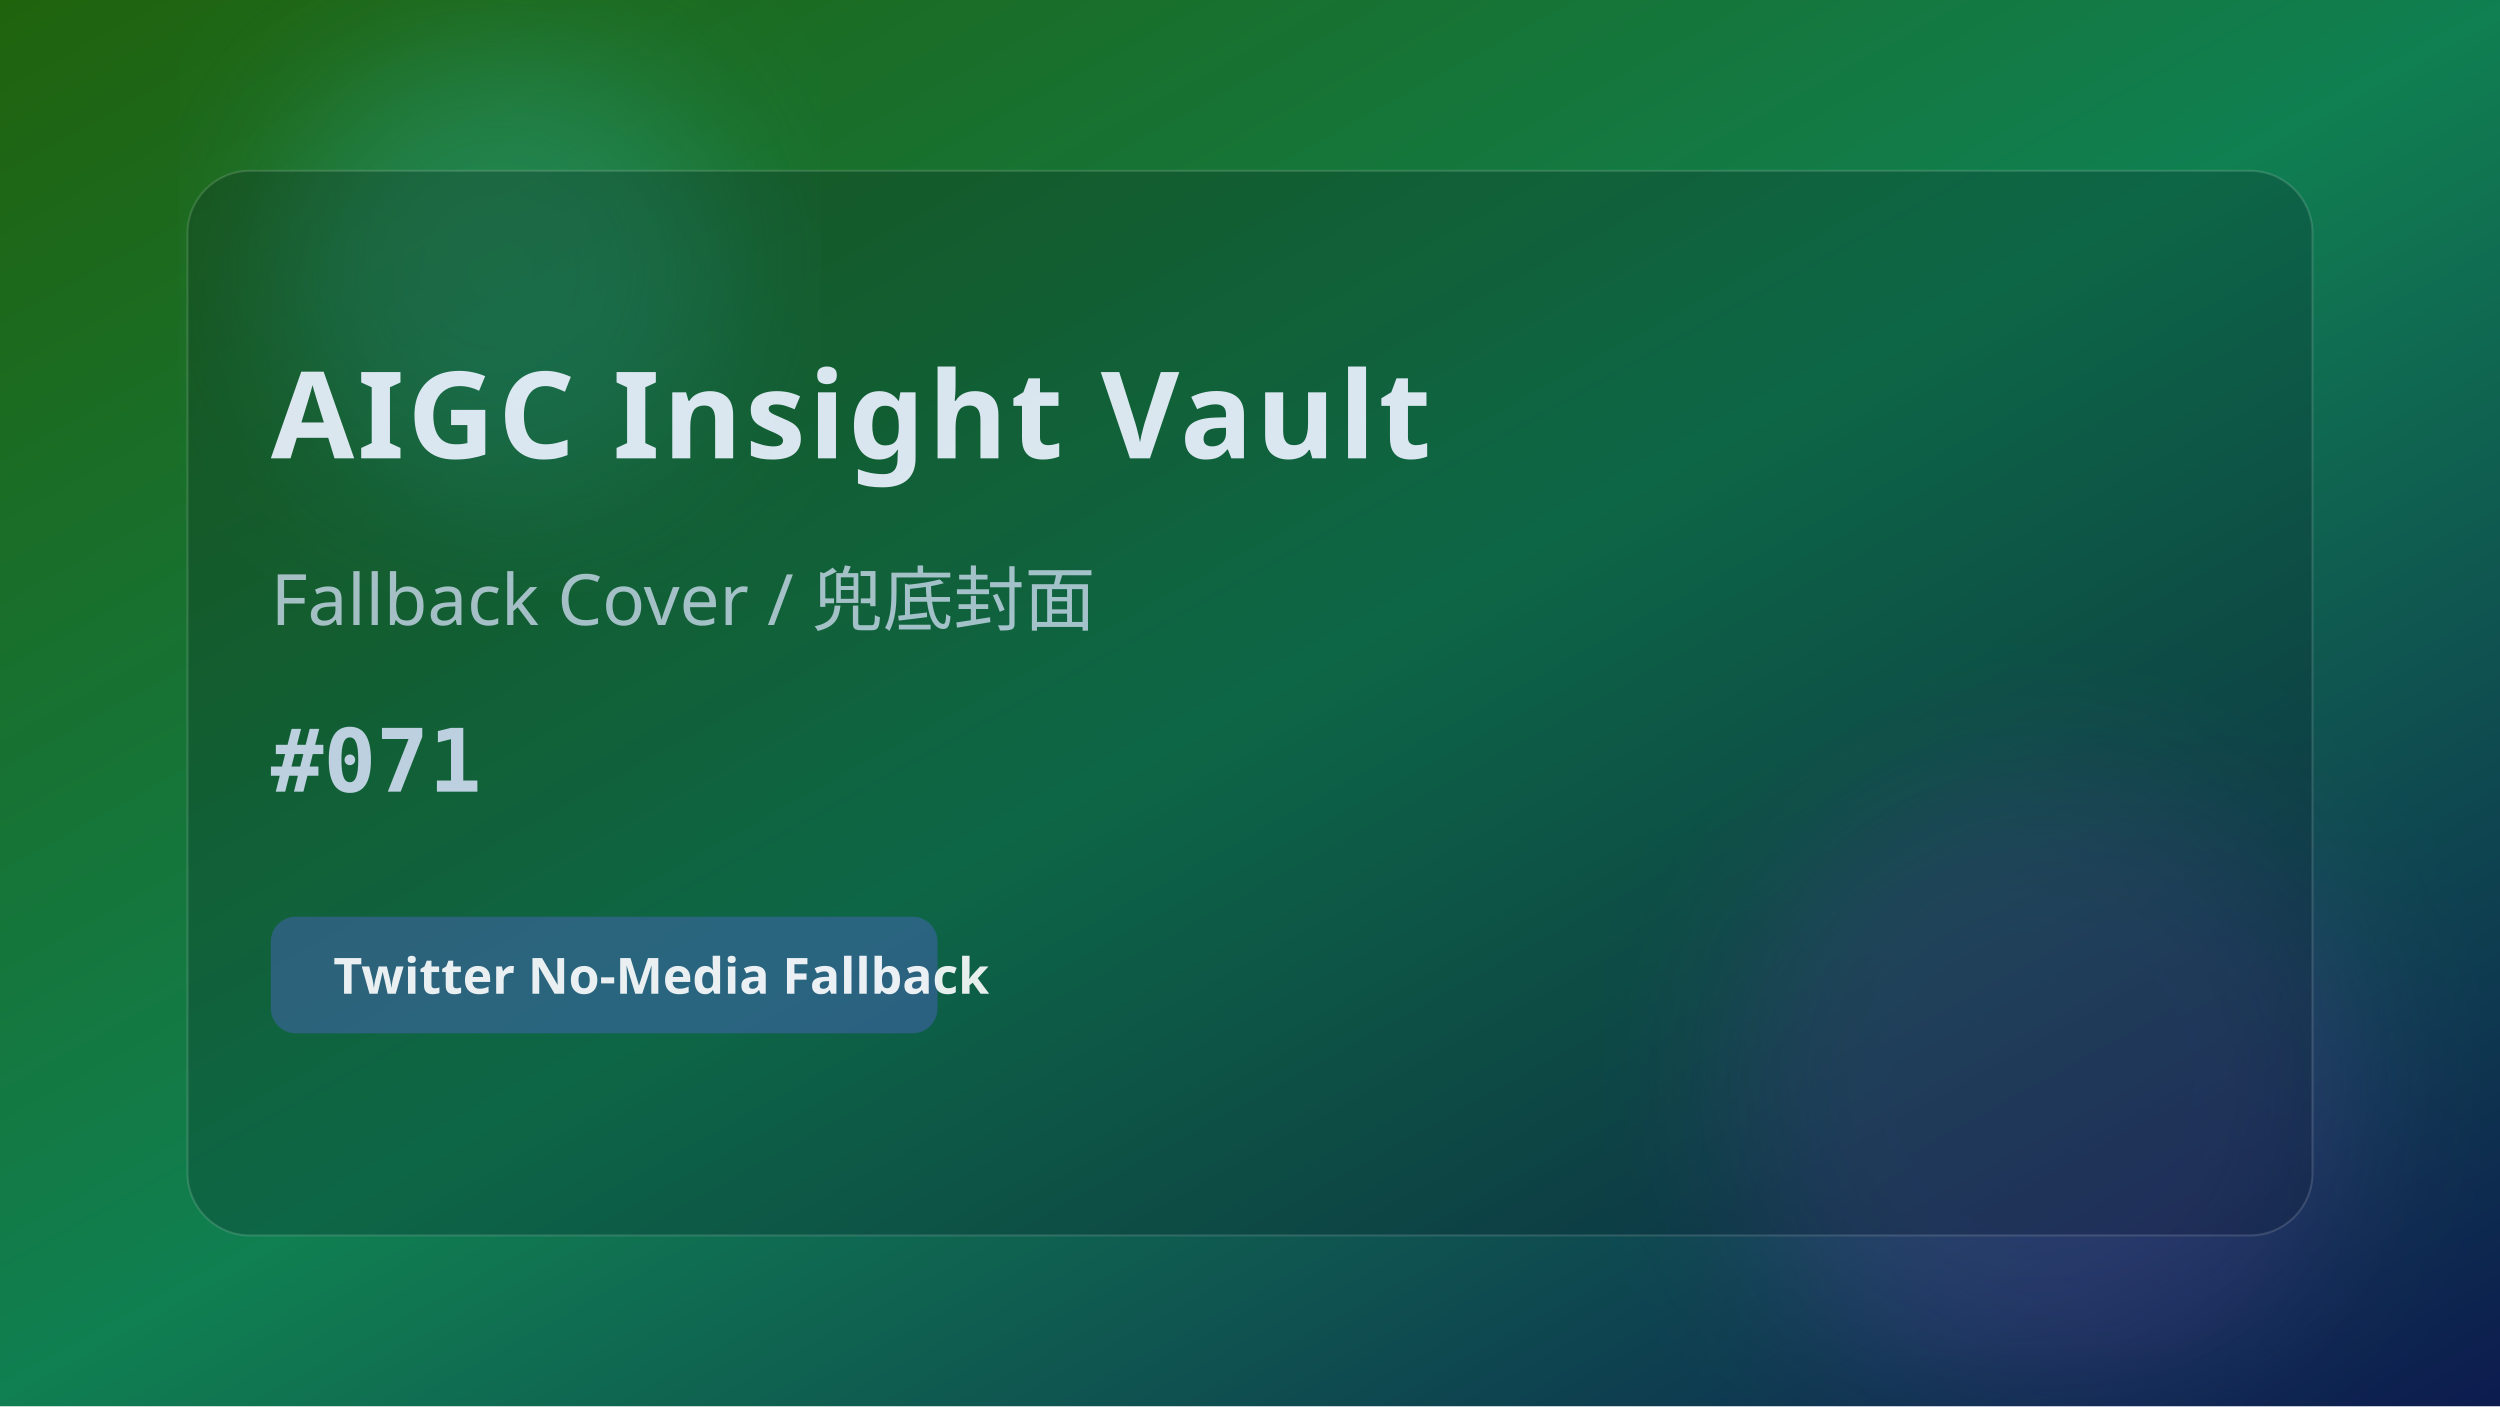
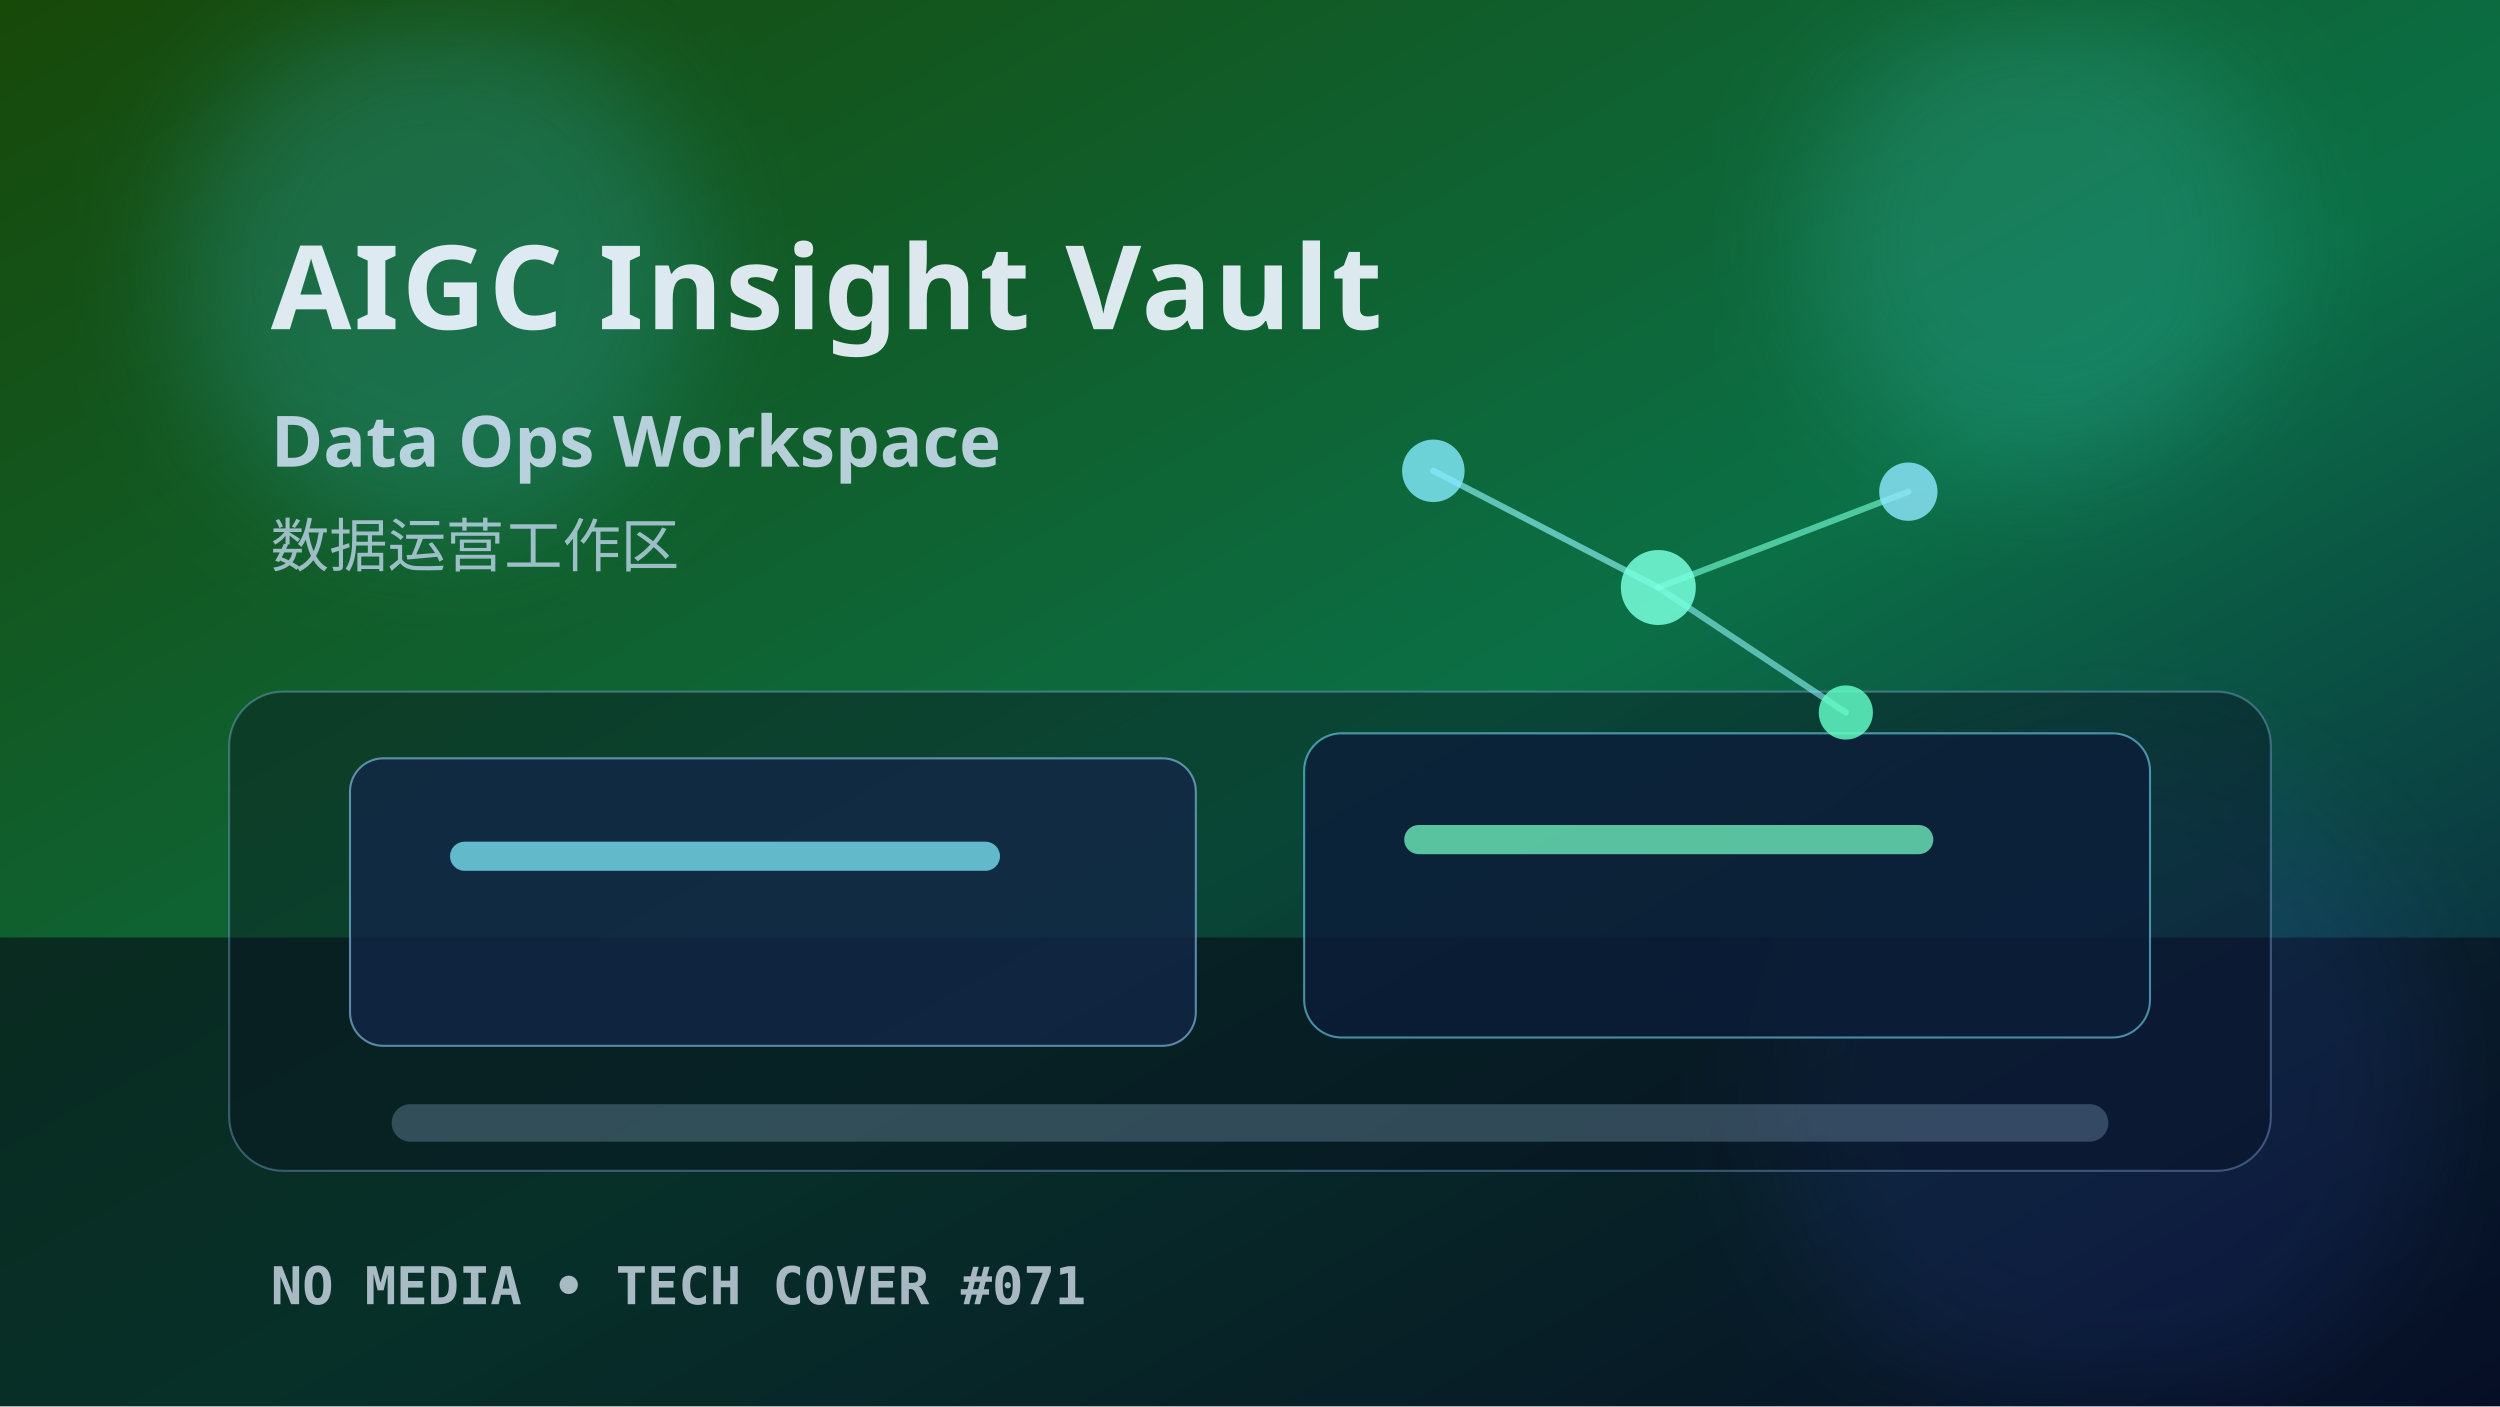
- <svg xmlns="http://www.w3.org/2000/svg" width="1200" height="675" viewBox="0 0 1200 675" role="img" aria-label="AIGC fallback cover 71">
+ <svg xmlns="http://www.w3.org/2000/svg" width="1200" height="675" viewBox="0 0 1200 675" role="img" aria-label="AIGC fallback cover 71" data-scene="data-ops">
  <defs>
    <linearGradient id="g71" x1="0" y1="0" x2="1" y2="1">
-       <stop offset="0%" stop-color="hsl(107, 76%, 22%)" />
-       <stop offset="50%" stop-color="hsl(155, 78%, 28%)" />
-       <stop offset="100%" stop-color="hsl(227, 72%, 18%)" />
+       <stop offset="0%" stop-color="hsl(107, 78%, 16%)" />
+       <stop offset="55%" stop-color="hsl(155, 82%, 24%)" />
+       <stop offset="100%" stop-color="hsl(227, 74%, 14%)" />
    </linearGradient>
    <filter id="blur" x="-20%" y="-20%" width="140%" height="140%">
-       <feGaussianBlur stdDeviation="36" />
+       <feGaussianBlur stdDeviation="28" />
    </filter>
  </defs>
  <rect width="1200" height="675" fill="url(#g71)" />
-   <circle cx="240" cy="130" r="110" fill="hsl(187, 90%, 60%)" opacity="0.20" filter="url(#blur)" />
-   <circle cx="980" cy="520" r="150" fill="hsl(275, 90%, 62%)" opacity="0.16" filter="url(#blur)" />
-   <rect x="90" y="82" width="1020" height="511" rx="30" fill="rgba(8, 15, 32, 0.22)" stroke="rgba(255,255,255,0.14)" />
-   <text x="130" y="220" fill="rgba(236,242,255,0.92)" font-family="'Segoe UI', 'PingFang SC', 'Microsoft YaHei', sans-serif" font-size="58" font-weight="700" letter-spacing="1.5">AIGC Insight Vault</text>
-   <text x="130" y="300" fill="rgba(220,230,255,0.72)" font-family="'Segoe UI', 'PingFang SC', 'Microsoft YaHei', sans-serif" font-size="34" font-weight="500">Fallback Cover / 兜底封面</text>
-   <text x="130" y="380" fill="rgba(220,230,255,0.84)" font-family="'JetBrains Mono', 'Menlo', monospace" font-size="42" font-weight="700">#071</text>
-   <rect x="130" y="440" width="320" height="56" rx="12" fill="rgba(99, 102, 241, 0.34)" />
-   <text x="160" y="477" fill="rgba(255,255,255,0.9)" font-family="'Segoe UI', 'PingFang SC', 'Microsoft YaHei', sans-serif" font-size="24" font-weight="600">Twitter No-Media Fallback</text>
+   <rect y="450" width="1200" height="225" fill="rgba(5, 10, 24, 0.62)" />
+   <circle cx="210" cy="130" r="124" fill="hsl(191, 92%, 60%)" opacity="0.2" filter="url(#blur)" />
+   <circle cx="980" cy="115" r="112" fill="hsl(185, 94%, 66%)" opacity="0.16" filter="url(#blur)" />
+   <circle cx="1010" cy="520" r="160" fill="hsl(237, 90%, 62%)" opacity="0.12" filter="url(#blur)" />
+   <g id="workspace-desk">
+     <rect x="110" y="332" width="980" height="230" rx="26" fill="rgba(8, 16, 32, 0.42)" stroke="rgba(158,198,255,0.34)" />
+     <rect x="168" y="364" width="406" height="138" rx="16" fill="rgba(18, 38, 70, 0.82)" stroke="rgba(150,210,255,0.58)" />
+     <rect x="626" y="352" width="406" height="146" rx="18" fill="rgba(12, 28, 56, 0.82)" stroke="rgba(120,230,255,0.56)" />
+     <rect x="216" y="404" width="264" height="14" rx="7" fill="rgba(130, 240, 255, 0.72)" />
+     <rect x="674" y="396" width="254" height="14" rx="7" fill="rgba(120, 255, 198, 0.72)" />
+     <rect x="188" y="530" width="824" height="18" rx="9" fill="rgba(185, 220, 255, 0.24)" />
+   </g>
+   <g id="ai-network" stroke-linecap="round">
+     <line x1="688" y1="226" x2="796" y2="282" stroke="rgba(147, 250, 255, 0.62)" stroke-width="3" />
+     <line x1="796" y1="282" x2="916" y2="236" stroke="rgba(120, 255, 214, 0.62)" stroke-width="3" />
+     <line x1="796" y1="282" x2="886" y2="342" stroke="rgba(147, 250, 255, 0.58)" stroke-width="3" />
+     <circle cx="688" cy="226" r="15" fill="rgba(132, 235, 255, 0.8)" />
+     <circle cx="796" cy="282" r="18" fill="rgba(119, 255, 221, 0.85)" />
+     <circle cx="916" cy="236" r="14" fill="rgba(143, 232, 255, 0.8)" />
+     <circle cx="886" cy="342" r="13" fill="rgba(99, 255, 199, 0.82)" />
+   </g>
+   <text x="130" y="158" fill="rgba(238,244,255,0.92)" font-family="'Segoe UI', 'PingFang SC', 'Microsoft YaHei', sans-serif" font-size="56" font-weight="700" letter-spacing="1.2">AIGC Insight Vault</text>
+   <text x="130" y="224" fill="rgba(218,232,255,0.82)" font-family="'Segoe UI', 'PingFang SC', 'Microsoft YaHei', sans-serif" font-size="34" font-weight="600">Data Ops Workspace</text>
+   <text x="130" y="272" fill="rgba(210,226,255,0.72)" font-family="'Segoe UI', 'PingFang SC', 'Microsoft YaHei', sans-serif" font-size="28" font-weight="500">数据运营工作区</text>
+   <text x="130" y="626" fill="rgba(230,240,255,0.72)" font-family="'JetBrains Mono', 'Menlo', monospace" font-size="25" font-weight="600">NO MEDIA • TECH COVER #071</text>
</svg>
